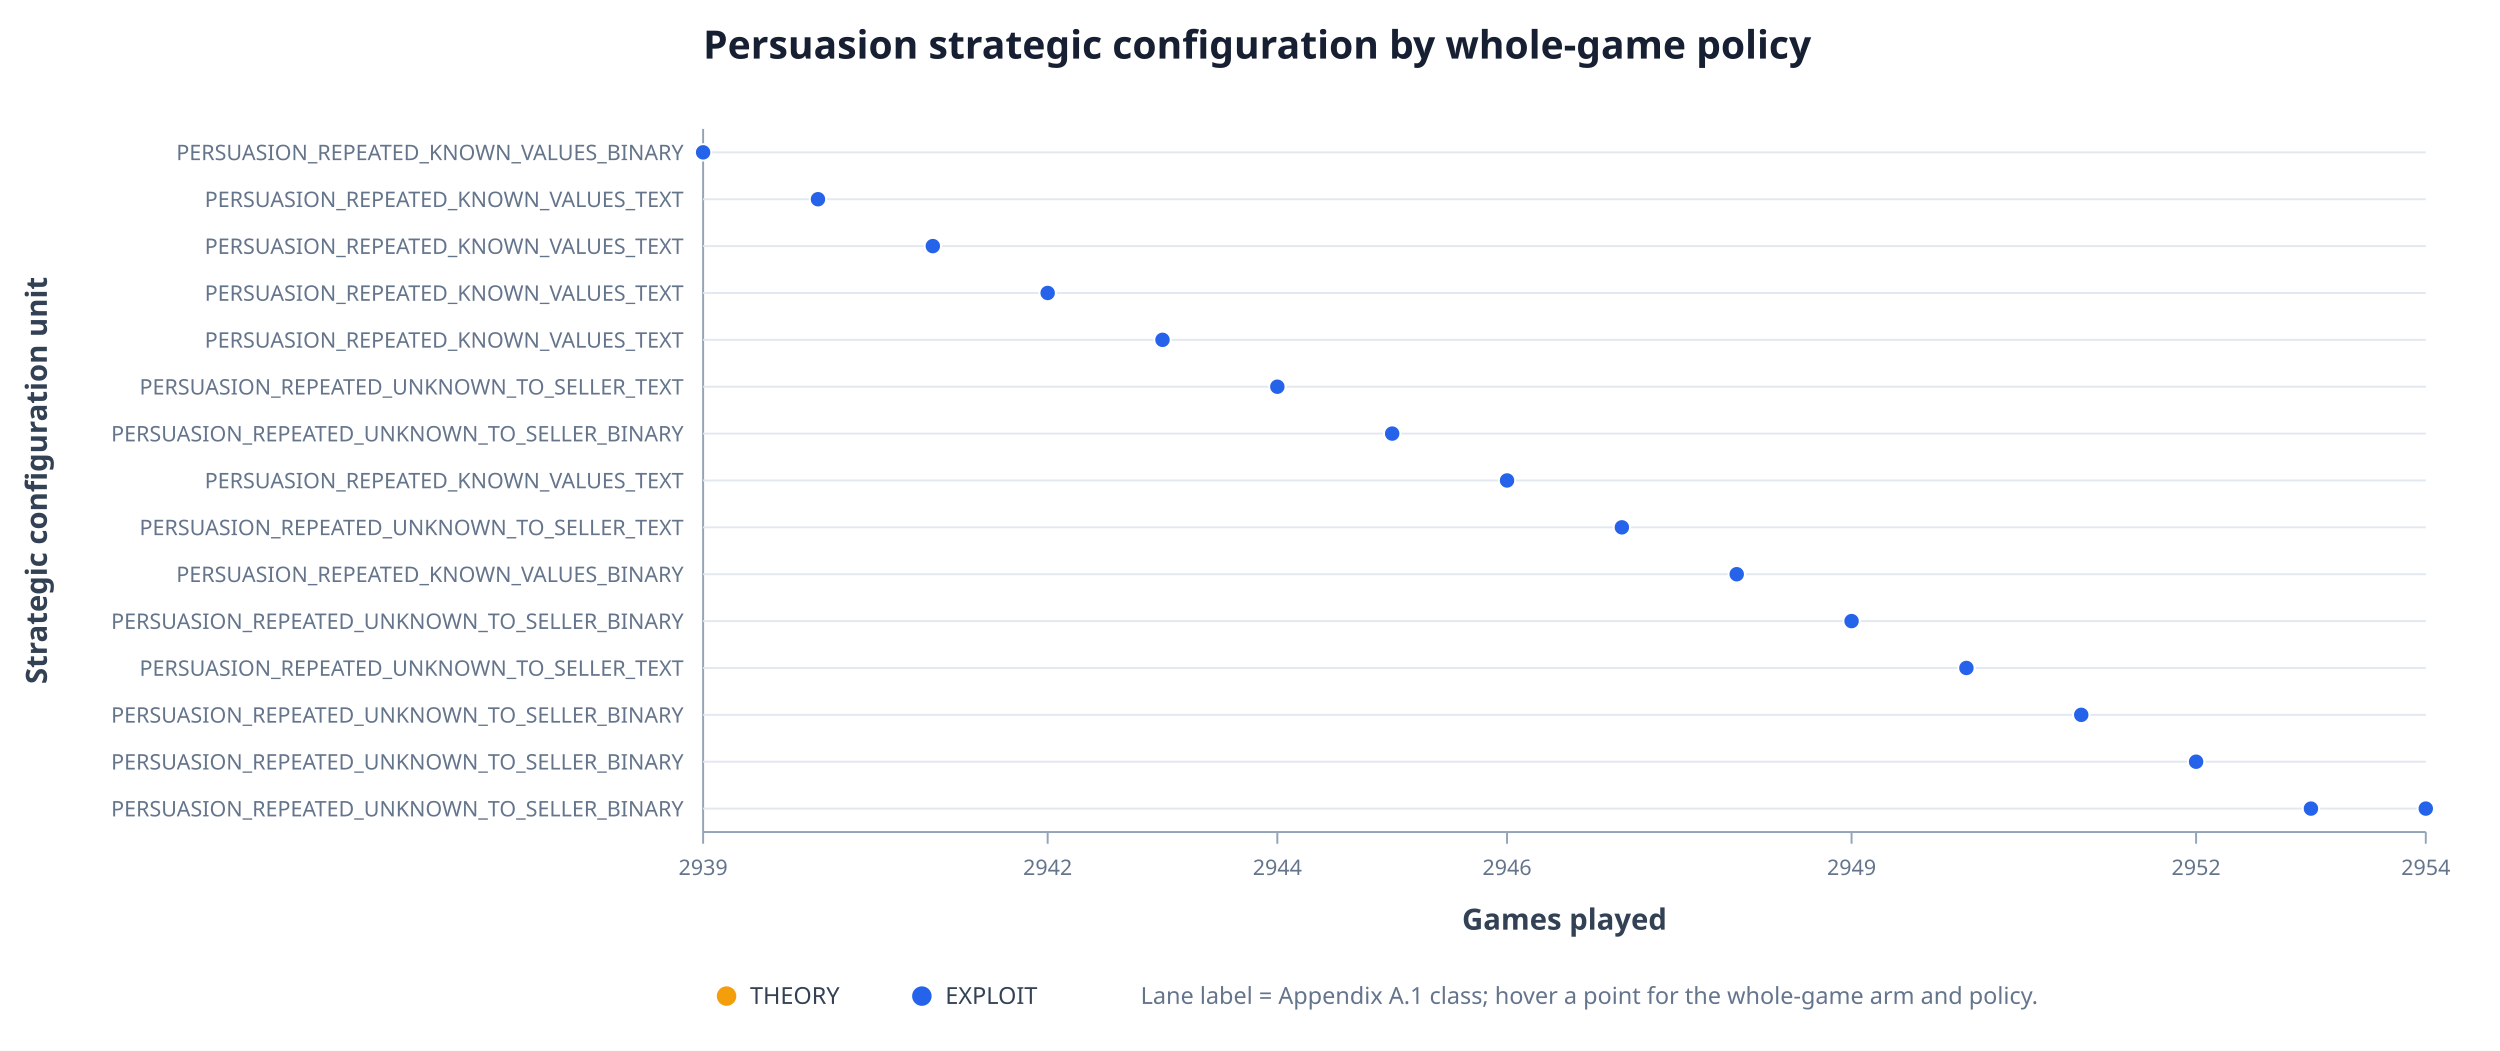
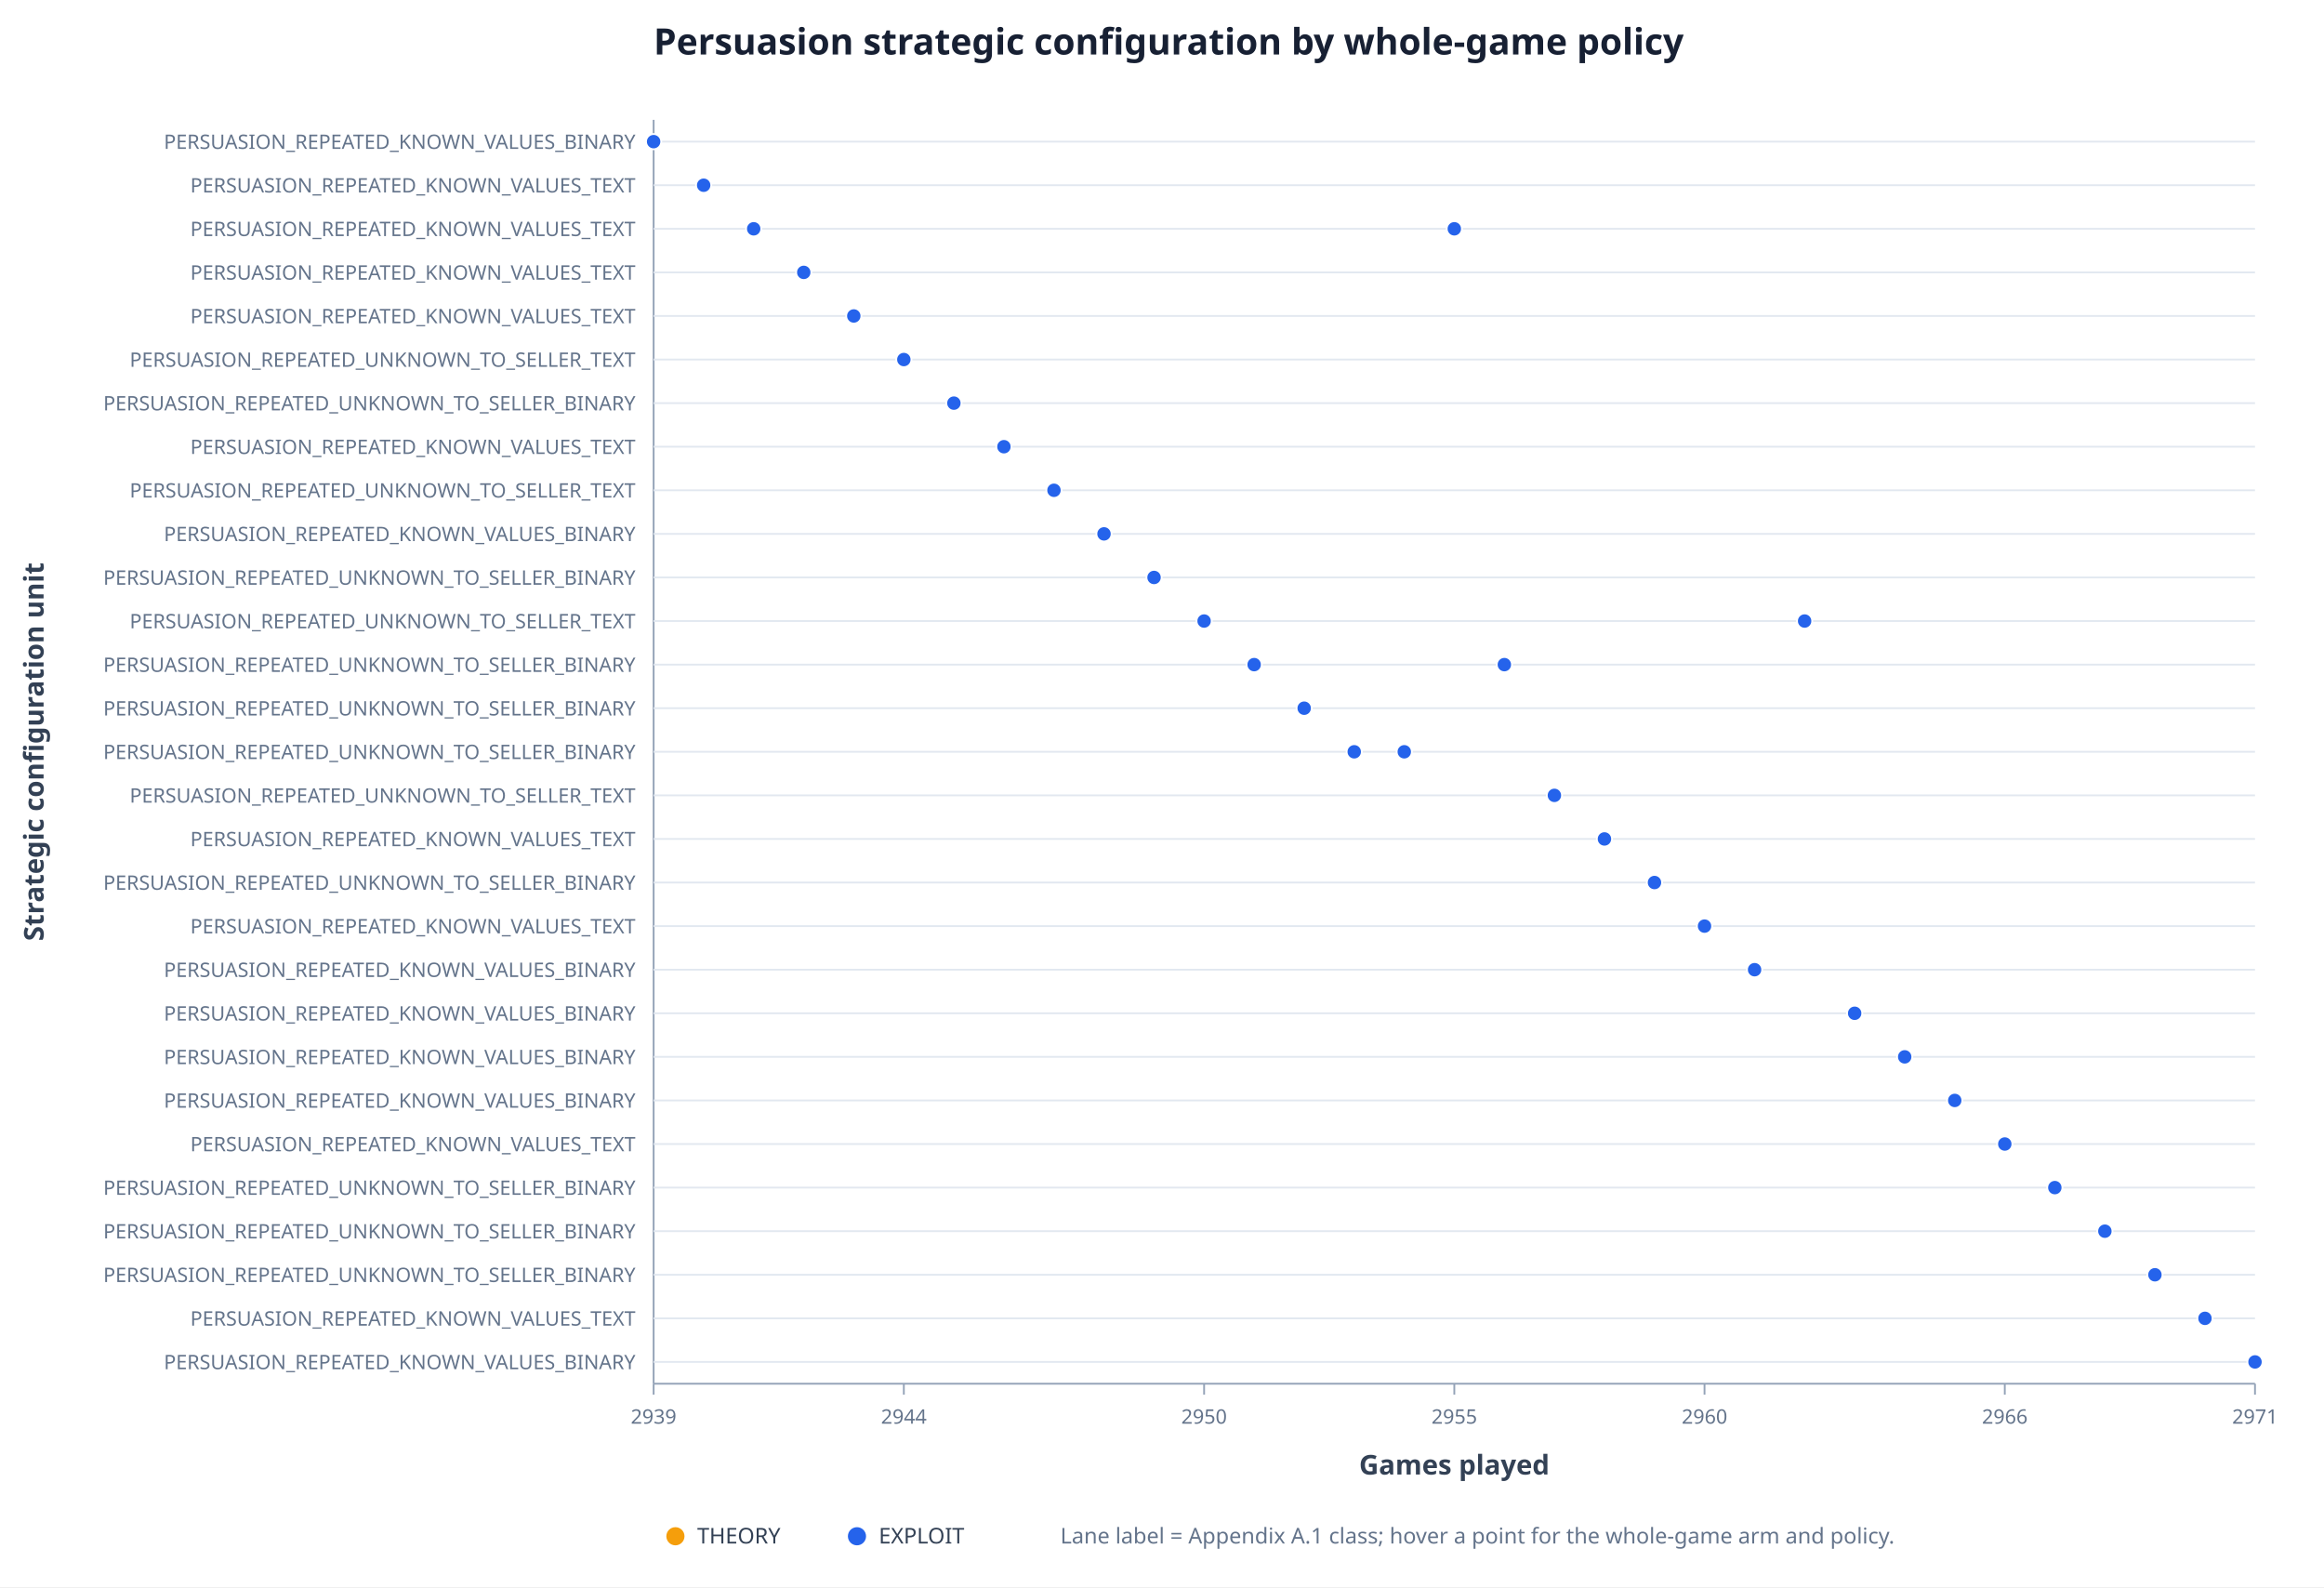
- <svg xmlns="http://www.w3.org/2000/svg" width="1280" height="538" viewBox="0 0 1280 538" role="img">
-   <rect width="1280" height="538" fill="white" />
+ <svg xmlns="http://www.w3.org/2000/svg" width="1280" height="874" viewBox="0 0 1280 874" role="img">
+   <rect width="1280" height="874" fill="white" />
  <text x="360.0" y="30" font-family="system-ui,sans-serif" font-size="20" font-weight="700" fill="#172033">Persuasion strategic configuration by whole-game policy</text>
-   <line x1="360.0" y1="426.0" x2="1242.0" y2="426.0" stroke="#94a3b8" />
-   <line x1="360.0" y1="66.0" x2="360.0" y2="426.0" stroke="#94a3b8" />
-   <text x="801.0" y="476" text-anchor="middle" font-family="system-ui,sans-serif" font-size="15" font-weight="650" fill="#334155">Games played</text>
-   <text x="24" y="246.0" transform="rotate(-90 24 246.0)" text-anchor="middle" font-family="system-ui,sans-serif" font-size="15" font-weight="650" fill="#334155">Strategic configuration unit</text>
+   <line x1="360.0" y1="762.0" x2="1242.0" y2="762.0" stroke="#94a3b8" />
+   <line x1="360.0" y1="66.0" x2="360.0" y2="762.0" stroke="#94a3b8" />
+   <text x="801.0" y="812" text-anchor="middle" font-family="system-ui,sans-serif" font-size="15" font-weight="650" fill="#334155">Games played</text>
+   <text x="24" y="414.0" transform="rotate(-90 24 414.0)" text-anchor="middle" font-family="system-ui,sans-serif" font-size="15" font-weight="650" fill="#334155">Strategic configuration unit</text>
  <line x1="360.0" y1="78.00" x2="1242.0" y2="78.00" stroke="#e2e8f0" />
  <text x="350.0" y="82.00" text-anchor="end" font-family="system-ui,sans-serif" font-size="11" fill="#64748b">PERSUASION_REPEATED_KNOWN_VALUES_BINARY</text>
  <line x1="360.0" y1="102.00" x2="1242.0" y2="102.00" stroke="#e2e8f0" />
  <text x="350.0" y="106.00" text-anchor="end" font-family="system-ui,sans-serif" font-size="11" fill="#64748b">PERSUASION_REPEATED_KNOWN_VALUES_TEXT</text>
  <line x1="360.0" y1="126.00" x2="1242.0" y2="126.00" stroke="#e2e8f0" />
  <text x="350.0" y="130.00" text-anchor="end" font-family="system-ui,sans-serif" font-size="11" fill="#64748b">PERSUASION_REPEATED_KNOWN_VALUES_TEXT</text>
  <line x1="360.0" y1="150.00" x2="1242.0" y2="150.00" stroke="#e2e8f0" />
  <text x="350.0" y="154.00" text-anchor="end" font-family="system-ui,sans-serif" font-size="11" fill="#64748b">PERSUASION_REPEATED_KNOWN_VALUES_TEXT</text>
  <line x1="360.0" y1="174.00" x2="1242.0" y2="174.00" stroke="#e2e8f0" />
  <text x="350.0" y="178.00" text-anchor="end" font-family="system-ui,sans-serif" font-size="11" fill="#64748b">PERSUASION_REPEATED_KNOWN_VALUES_TEXT</text>
  <line x1="360.0" y1="198.00" x2="1242.0" y2="198.00" stroke="#e2e8f0" />
  <text x="350.0" y="202.00" text-anchor="end" font-family="system-ui,sans-serif" font-size="11" fill="#64748b">PERSUASION_REPEATED_UNKNOWN_TO_SELLER_TEXT</text>
  <line x1="360.0" y1="222.00" x2="1242.0" y2="222.00" stroke="#e2e8f0" />
  <text x="350.0" y="226.00" text-anchor="end" font-family="system-ui,sans-serif" font-size="11" fill="#64748b">PERSUASION_REPEATED_UNKNOWN_TO_SELLER_BINARY</text>
  <line x1="360.0" y1="246.00" x2="1242.0" y2="246.00" stroke="#e2e8f0" />
  <text x="350.0" y="250.00" text-anchor="end" font-family="system-ui,sans-serif" font-size="11" fill="#64748b">PERSUASION_REPEATED_KNOWN_VALUES_TEXT</text>
  <line x1="360.0" y1="270.00" x2="1242.0" y2="270.00" stroke="#e2e8f0" />
  <text x="350.0" y="274.00" text-anchor="end" font-family="system-ui,sans-serif" font-size="11" fill="#64748b">PERSUASION_REPEATED_UNKNOWN_TO_SELLER_TEXT</text>
  <line x1="360.0" y1="294.00" x2="1242.0" y2="294.00" stroke="#e2e8f0" />
  <text x="350.0" y="298.00" text-anchor="end" font-family="system-ui,sans-serif" font-size="11" fill="#64748b">PERSUASION_REPEATED_KNOWN_VALUES_BINARY</text>
  <line x1="360.0" y1="318.00" x2="1242.0" y2="318.00" stroke="#e2e8f0" />
  <text x="350.0" y="322.00" text-anchor="end" font-family="system-ui,sans-serif" font-size="11" fill="#64748b">PERSUASION_REPEATED_UNKNOWN_TO_SELLER_BINARY</text>
  <line x1="360.0" y1="342.00" x2="1242.0" y2="342.00" stroke="#e2e8f0" />
  <text x="350.0" y="346.00" text-anchor="end" font-family="system-ui,sans-serif" font-size="11" fill="#64748b">PERSUASION_REPEATED_UNKNOWN_TO_SELLER_TEXT</text>
  <line x1="360.0" y1="366.00" x2="1242.0" y2="366.00" stroke="#e2e8f0" />
  <text x="350.0" y="370.00" text-anchor="end" font-family="system-ui,sans-serif" font-size="11" fill="#64748b">PERSUASION_REPEATED_UNKNOWN_TO_SELLER_BINARY</text>
  <line x1="360.0" y1="390.00" x2="1242.0" y2="390.00" stroke="#e2e8f0" />
  <text x="350.0" y="394.00" text-anchor="end" font-family="system-ui,sans-serif" font-size="11" fill="#64748b">PERSUASION_REPEATED_UNKNOWN_TO_SELLER_BINARY</text>
  <line x1="360.0" y1="414.00" x2="1242.0" y2="414.00" stroke="#e2e8f0" />
  <text x="350.0" y="418.00" text-anchor="end" font-family="system-ui,sans-serif" font-size="11" fill="#64748b">PERSUASION_REPEATED_UNKNOWN_TO_SELLER_BINARY</text>
-   <line x1="360.00" y1="426.0" x2="360.00" y2="432.0" stroke="#94a3b8" />
-   <text x="360.00" y="448.0" text-anchor="middle" font-family="system-ui,sans-serif" font-size="11" fill="#64748b">2939</text>
-   <line x1="536.40" y1="426.0" x2="536.40" y2="432.0" stroke="#94a3b8" />
-   <text x="536.40" y="448.0" text-anchor="middle" font-family="system-ui,sans-serif" font-size="11" fill="#64748b">2942</text>
-   <line x1="654.00" y1="426.0" x2="654.00" y2="432.0" stroke="#94a3b8" />
-   <text x="654.00" y="448.0" text-anchor="middle" font-family="system-ui,sans-serif" font-size="11" fill="#64748b">2944</text>
-   <line x1="771.60" y1="426.0" x2="771.60" y2="432.0" stroke="#94a3b8" />
-   <text x="771.60" y="448.0" text-anchor="middle" font-family="system-ui,sans-serif" font-size="11" fill="#64748b">2946</text>
-   <line x1="948.00" y1="426.0" x2="948.00" y2="432.0" stroke="#94a3b8" />
-   <text x="948.00" y="448.0" text-anchor="middle" font-family="system-ui,sans-serif" font-size="11" fill="#64748b">2949</text>
-   <line x1="1124.40" y1="426.0" x2="1124.40" y2="432.0" stroke="#94a3b8" />
-   <text x="1124.40" y="448.0" text-anchor="middle" font-family="system-ui,sans-serif" font-size="11" fill="#64748b">2952</text>
-   <line x1="1242.00" y1="426.0" x2="1242.00" y2="432.0" stroke="#94a3b8" />
-   <text x="1242.00" y="448.0" text-anchor="middle" font-family="system-ui,sans-serif" font-size="11" fill="#64748b">2954</text>
+   <line x1="360.0" y1="438.00" x2="1242.0" y2="438.00" stroke="#e2e8f0" />
+   <text x="350.0" y="442.00" text-anchor="end" font-family="system-ui,sans-serif" font-size="11" fill="#64748b">PERSUASION_REPEATED_UNKNOWN_TO_SELLER_TEXT</text>
+   <line x1="360.0" y1="462.00" x2="1242.0" y2="462.00" stroke="#e2e8f0" />
+   <text x="350.0" y="466.00" text-anchor="end" font-family="system-ui,sans-serif" font-size="11" fill="#64748b">PERSUASION_REPEATED_KNOWN_VALUES_TEXT</text>
+   <line x1="360.0" y1="486.00" x2="1242.0" y2="486.00" stroke="#e2e8f0" />
+   <text x="350.0" y="490.00" text-anchor="end" font-family="system-ui,sans-serif" font-size="11" fill="#64748b">PERSUASION_REPEATED_UNKNOWN_TO_SELLER_BINARY</text>
+   <line x1="360.0" y1="510.00" x2="1242.0" y2="510.00" stroke="#e2e8f0" />
+   <text x="350.0" y="514.00" text-anchor="end" font-family="system-ui,sans-serif" font-size="11" fill="#64748b">PERSUASION_REPEATED_KNOWN_VALUES_TEXT</text>
+   <line x1="360.0" y1="534.00" x2="1242.0" y2="534.00" stroke="#e2e8f0" />
+   <text x="350.0" y="538.00" text-anchor="end" font-family="system-ui,sans-serif" font-size="11" fill="#64748b">PERSUASION_REPEATED_KNOWN_VALUES_BINARY</text>
+   <line x1="360.0" y1="558.00" x2="1242.0" y2="558.00" stroke="#e2e8f0" />
+   <text x="350.0" y="562.00" text-anchor="end" font-family="system-ui,sans-serif" font-size="11" fill="#64748b">PERSUASION_REPEATED_KNOWN_VALUES_BINARY</text>
+   <line x1="360.0" y1="582.00" x2="1242.0" y2="582.00" stroke="#e2e8f0" />
+   <text x="350.0" y="586.00" text-anchor="end" font-family="system-ui,sans-serif" font-size="11" fill="#64748b">PERSUASION_REPEATED_KNOWN_VALUES_BINARY</text>
+   <line x1="360.0" y1="606.00" x2="1242.0" y2="606.00" stroke="#e2e8f0" />
+   <text x="350.0" y="610.00" text-anchor="end" font-family="system-ui,sans-serif" font-size="11" fill="#64748b">PERSUASION_REPEATED_KNOWN_VALUES_BINARY</text>
+   <line x1="360.0" y1="630.00" x2="1242.0" y2="630.00" stroke="#e2e8f0" />
+   <text x="350.0" y="634.00" text-anchor="end" font-family="system-ui,sans-serif" font-size="11" fill="#64748b">PERSUASION_REPEATED_KNOWN_VALUES_TEXT</text>
+   <line x1="360.0" y1="654.00" x2="1242.0" y2="654.00" stroke="#e2e8f0" />
+   <text x="350.0" y="658.00" text-anchor="end" font-family="system-ui,sans-serif" font-size="11" fill="#64748b">PERSUASION_REPEATED_UNKNOWN_TO_SELLER_BINARY</text>
+   <line x1="360.0" y1="678.00" x2="1242.0" y2="678.00" stroke="#e2e8f0" />
+   <text x="350.0" y="682.00" text-anchor="end" font-family="system-ui,sans-serif" font-size="11" fill="#64748b">PERSUASION_REPEATED_UNKNOWN_TO_SELLER_BINARY</text>
+   <line x1="360.0" y1="702.00" x2="1242.0" y2="702.00" stroke="#e2e8f0" />
+   <text x="350.0" y="706.00" text-anchor="end" font-family="system-ui,sans-serif" font-size="11" fill="#64748b">PERSUASION_REPEATED_UNKNOWN_TO_SELLER_BINARY</text>
+   <line x1="360.0" y1="726.00" x2="1242.0" y2="726.00" stroke="#e2e8f0" />
+   <text x="350.0" y="730.00" text-anchor="end" font-family="system-ui,sans-serif" font-size="11" fill="#64748b">PERSUASION_REPEATED_KNOWN_VALUES_TEXT</text>
+   <line x1="360.0" y1="750.00" x2="1242.0" y2="750.00" stroke="#e2e8f0" />
+   <text x="350.0" y="754.00" text-anchor="end" font-family="system-ui,sans-serif" font-size="11" fill="#64748b">PERSUASION_REPEATED_KNOWN_VALUES_BINARY</text>
+   <line x1="360.00" y1="762.0" x2="360.00" y2="768.0" stroke="#94a3b8" />
+   <text x="360.00" y="784.0" text-anchor="middle" font-family="system-ui,sans-serif" font-size="11" fill="#64748b">2939</text>
+   <line x1="497.81" y1="762.0" x2="497.81" y2="768.0" stroke="#94a3b8" />
+   <text x="497.81" y="784.0" text-anchor="middle" font-family="system-ui,sans-serif" font-size="11" fill="#64748b">2944</text>
+   <line x1="663.19" y1="762.0" x2="663.19" y2="768.0" stroke="#94a3b8" />
+   <text x="663.19" y="784.0" text-anchor="middle" font-family="system-ui,sans-serif" font-size="11" fill="#64748b">2950</text>
+   <line x1="801.00" y1="762.0" x2="801.00" y2="768.0" stroke="#94a3b8" />
+   <text x="801.00" y="784.0" text-anchor="middle" font-family="system-ui,sans-serif" font-size="11" fill="#64748b">2955</text>
+   <line x1="938.81" y1="762.0" x2="938.81" y2="768.0" stroke="#94a3b8" />
+   <text x="938.81" y="784.0" text-anchor="middle" font-family="system-ui,sans-serif" font-size="11" fill="#64748b">2960</text>
+   <line x1="1104.19" y1="762.0" x2="1104.19" y2="768.0" stroke="#94a3b8" />
+   <text x="1104.19" y="784.0" text-anchor="middle" font-family="system-ui,sans-serif" font-size="11" fill="#64748b">2966</text>
+   <line x1="1242.00" y1="762.0" x2="1242.00" y2="768.0" stroke="#94a3b8" />
+   <text x="1242.00" y="784.0" text-anchor="middle" font-family="system-ui,sans-serif" font-size="11" fill="#64748b">2971</text>
  <circle cx="360.00" cy="78.00" r="4.2" fill="#2563eb" stroke="white" stroke-width="1" />
-   <circle cx="418.80" cy="102.00" r="4.2" fill="#2563eb" stroke="white" stroke-width="1" />
-   <circle cx="477.60" cy="126.00" r="4.2" fill="#2563eb" stroke="white" stroke-width="1" />
-   <circle cx="536.40" cy="150.00" r="4.2" fill="#2563eb" stroke="white" stroke-width="1" />
-   <circle cx="595.20" cy="174.00" r="4.2" fill="#2563eb" stroke="white" stroke-width="1" />
-   <circle cx="654.00" cy="198.00" r="4.2" fill="#2563eb" stroke="white" stroke-width="1" />
-   <circle cx="712.80" cy="222.00" r="4.2" fill="#2563eb" stroke="white" stroke-width="1" />
-   <circle cx="771.60" cy="246.00" r="4.2" fill="#2563eb" stroke="white" stroke-width="1" />
-   <circle cx="830.40" cy="270.00" r="4.2" fill="#2563eb" stroke="white" stroke-width="1" />
-   <circle cx="889.20" cy="294.00" r="4.2" fill="#2563eb" stroke="white" stroke-width="1" />
-   <circle cx="948.00" cy="318.00" r="4.2" fill="#2563eb" stroke="white" stroke-width="1" />
-   <circle cx="1006.80" cy="342.00" r="4.2" fill="#2563eb" stroke="white" stroke-width="1" />
-   <circle cx="1065.60" cy="366.00" r="4.2" fill="#2563eb" stroke="white" stroke-width="1" />
-   <circle cx="1124.40" cy="390.00" r="4.2" fill="#2563eb" stroke="white" stroke-width="1" />
-   <circle cx="1183.20" cy="414.00" r="4.2" fill="#2563eb" stroke="white" stroke-width="1" />
-   <circle cx="1242.00" cy="414.00" r="4.2" fill="#2563eb" stroke="white" stroke-width="1" />
-   <circle cx="372.0" cy="510" r="5" fill="#f59e0b" />
-   <text x="384.0" y="514" font-family="system-ui,sans-serif" font-size="12" fill="#334155">THEORY</text>
-   <circle cx="472.0" cy="510" r="5" fill="#2563eb" />
-   <text x="484.0" y="514" font-family="system-ui,sans-serif" font-size="12" fill="#334155">EXPLOIT</text>
-   <text x="584.0" y="514" font-family="system-ui,sans-serif" font-size="12" fill="#64748b">Lane label = Appendix A.1 class; hover a point for the whole-game arm and policy.</text>
+   <circle cx="387.56" cy="102.00" r="4.2" fill="#2563eb" stroke="white" stroke-width="1" />
+   <circle cx="415.12" cy="126.00" r="4.2" fill="#2563eb" stroke="white" stroke-width="1" />
+   <circle cx="442.69" cy="150.00" r="4.2" fill="#2563eb" stroke="white" stroke-width="1" />
+   <circle cx="470.25" cy="174.00" r="4.2" fill="#2563eb" stroke="white" stroke-width="1" />
+   <circle cx="497.81" cy="198.00" r="4.2" fill="#2563eb" stroke="white" stroke-width="1" />
+   <circle cx="525.38" cy="222.00" r="4.2" fill="#2563eb" stroke="white" stroke-width="1" />
+   <circle cx="552.94" cy="246.00" r="4.2" fill="#2563eb" stroke="white" stroke-width="1" />
+   <circle cx="580.50" cy="270.00" r="4.2" fill="#2563eb" stroke="white" stroke-width="1" />
+   <circle cx="608.06" cy="294.00" r="4.2" fill="#2563eb" stroke="white" stroke-width="1" />
+   <circle cx="635.62" cy="318.00" r="4.2" fill="#2563eb" stroke="white" stroke-width="1" />
+   <circle cx="663.19" cy="342.00" r="4.2" fill="#2563eb" stroke="white" stroke-width="1" />
+   <circle cx="690.75" cy="366.00" r="4.2" fill="#2563eb" stroke="white" stroke-width="1" />
+   <circle cx="718.31" cy="390.00" r="4.2" fill="#2563eb" stroke="white" stroke-width="1" />
+   <circle cx="745.88" cy="414.00" r="4.2" fill="#2563eb" stroke="white" stroke-width="1" />
+   <circle cx="773.44" cy="414.00" r="4.2" fill="#2563eb" stroke="white" stroke-width="1" />
+   <circle cx="801.00" cy="126.00" r="4.2" fill="#2563eb" stroke="white" stroke-width="1" />
+   <circle cx="828.56" cy="366.00" r="4.2" fill="#2563eb" stroke="white" stroke-width="1" />
+   <circle cx="856.12" cy="438.00" r="4.2" fill="#2563eb" stroke="white" stroke-width="1" />
+   <circle cx="883.69" cy="462.00" r="4.2" fill="#2563eb" stroke="white" stroke-width="1" />
+   <circle cx="911.25" cy="486.00" r="4.2" fill="#2563eb" stroke="white" stroke-width="1" />
+   <circle cx="938.81" cy="510.00" r="4.2" fill="#2563eb" stroke="white" stroke-width="1" />
+   <circle cx="966.38" cy="534.00" r="4.2" fill="#2563eb" stroke="white" stroke-width="1" />
+   <circle cx="993.94" cy="342.00" r="4.2" fill="#2563eb" stroke="white" stroke-width="1" />
+   <circle cx="1021.50" cy="558.00" r="4.2" fill="#2563eb" stroke="white" stroke-width="1" />
+   <circle cx="1049.06" cy="582.00" r="4.2" fill="#2563eb" stroke="white" stroke-width="1" />
+   <circle cx="1076.62" cy="606.00" r="4.2" fill="#2563eb" stroke="white" stroke-width="1" />
+   <circle cx="1104.19" cy="630.00" r="4.2" fill="#2563eb" stroke="white" stroke-width="1" />
+   <circle cx="1131.75" cy="654.00" r="4.2" fill="#2563eb" stroke="white" stroke-width="1" />
+   <circle cx="1159.31" cy="678.00" r="4.2" fill="#2563eb" stroke="white" stroke-width="1" />
+   <circle cx="1186.88" cy="702.00" r="4.2" fill="#2563eb" stroke="white" stroke-width="1" />
+   <circle cx="1214.44" cy="726.00" r="4.2" fill="#2563eb" stroke="white" stroke-width="1" />
+   <circle cx="1242.00" cy="750.00" r="4.2" fill="#2563eb" stroke="white" stroke-width="1" />
+   <circle cx="372.0" cy="846" r="5" fill="#f59e0b" />
+   <text x="384.0" y="850" font-family="system-ui,sans-serif" font-size="12" fill="#334155">THEORY</text>
+   <circle cx="472.0" cy="846" r="5" fill="#2563eb" />
+   <text x="484.0" y="850" font-family="system-ui,sans-serif" font-size="12" fill="#334155">EXPLOIT</text>
+   <text x="584.0" y="850" font-family="system-ui,sans-serif" font-size="12" fill="#64748b">Lane label = Appendix A.1 class; hover a point for the whole-game arm and policy.</text>
</svg>
